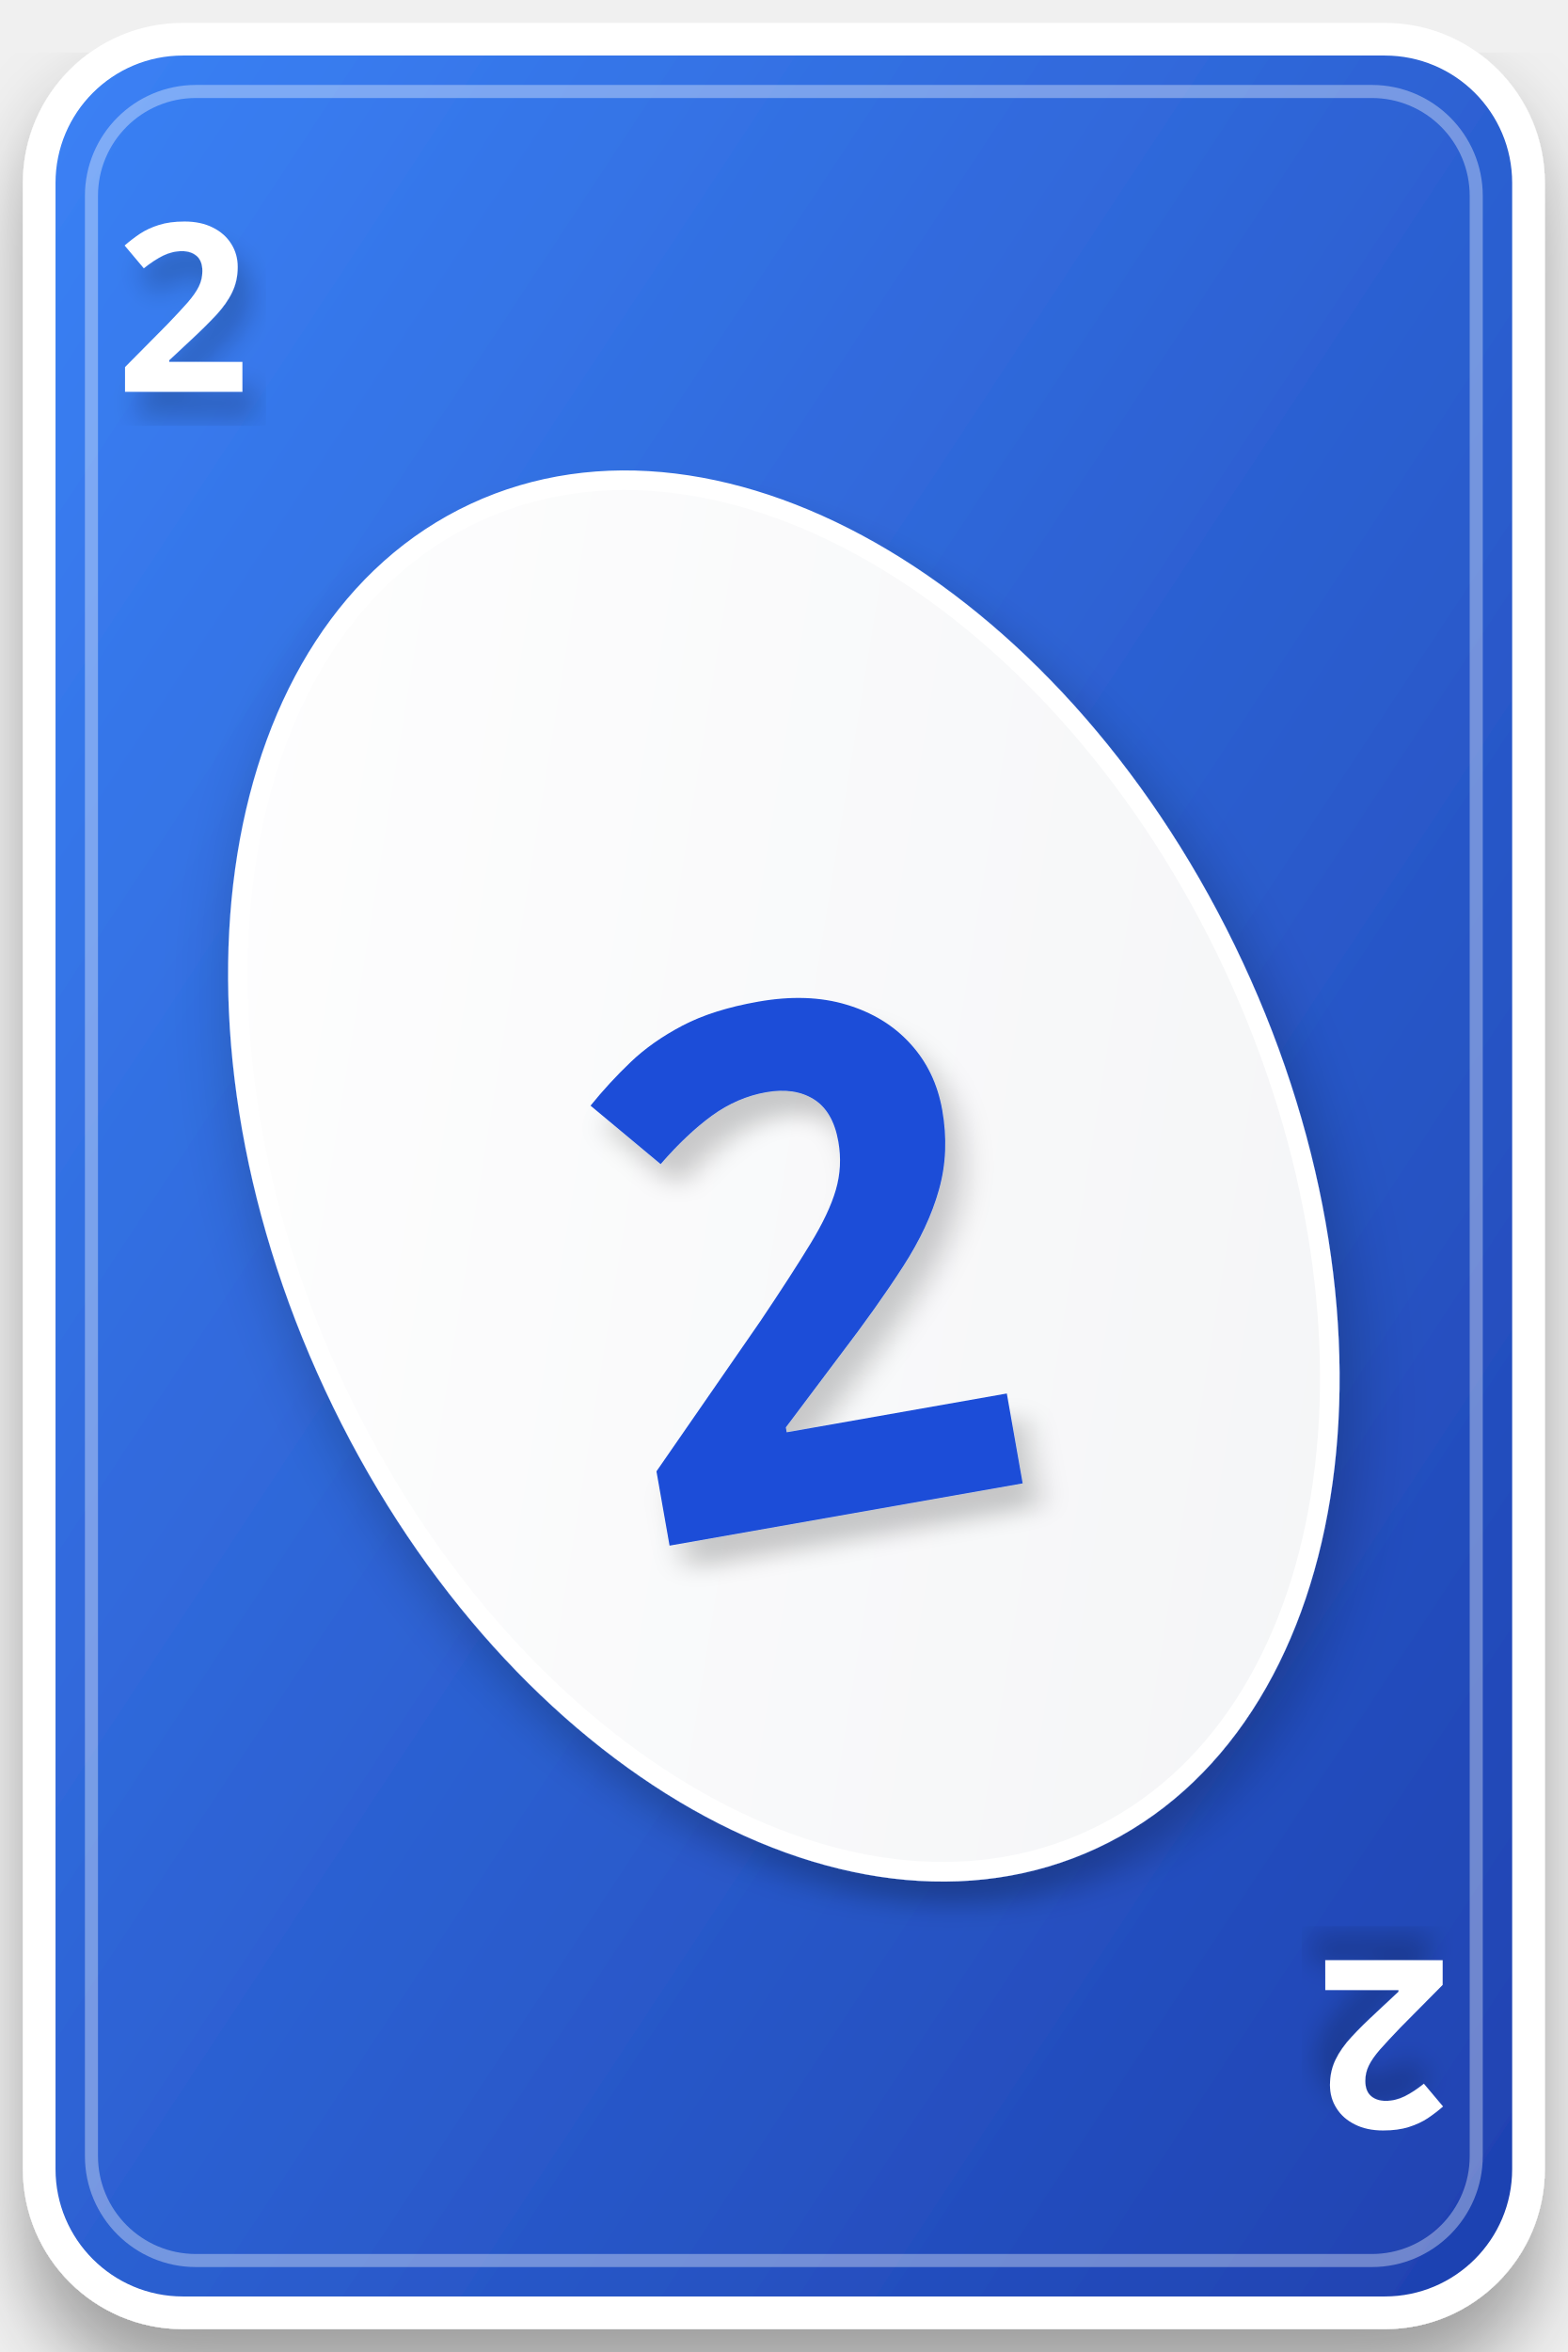
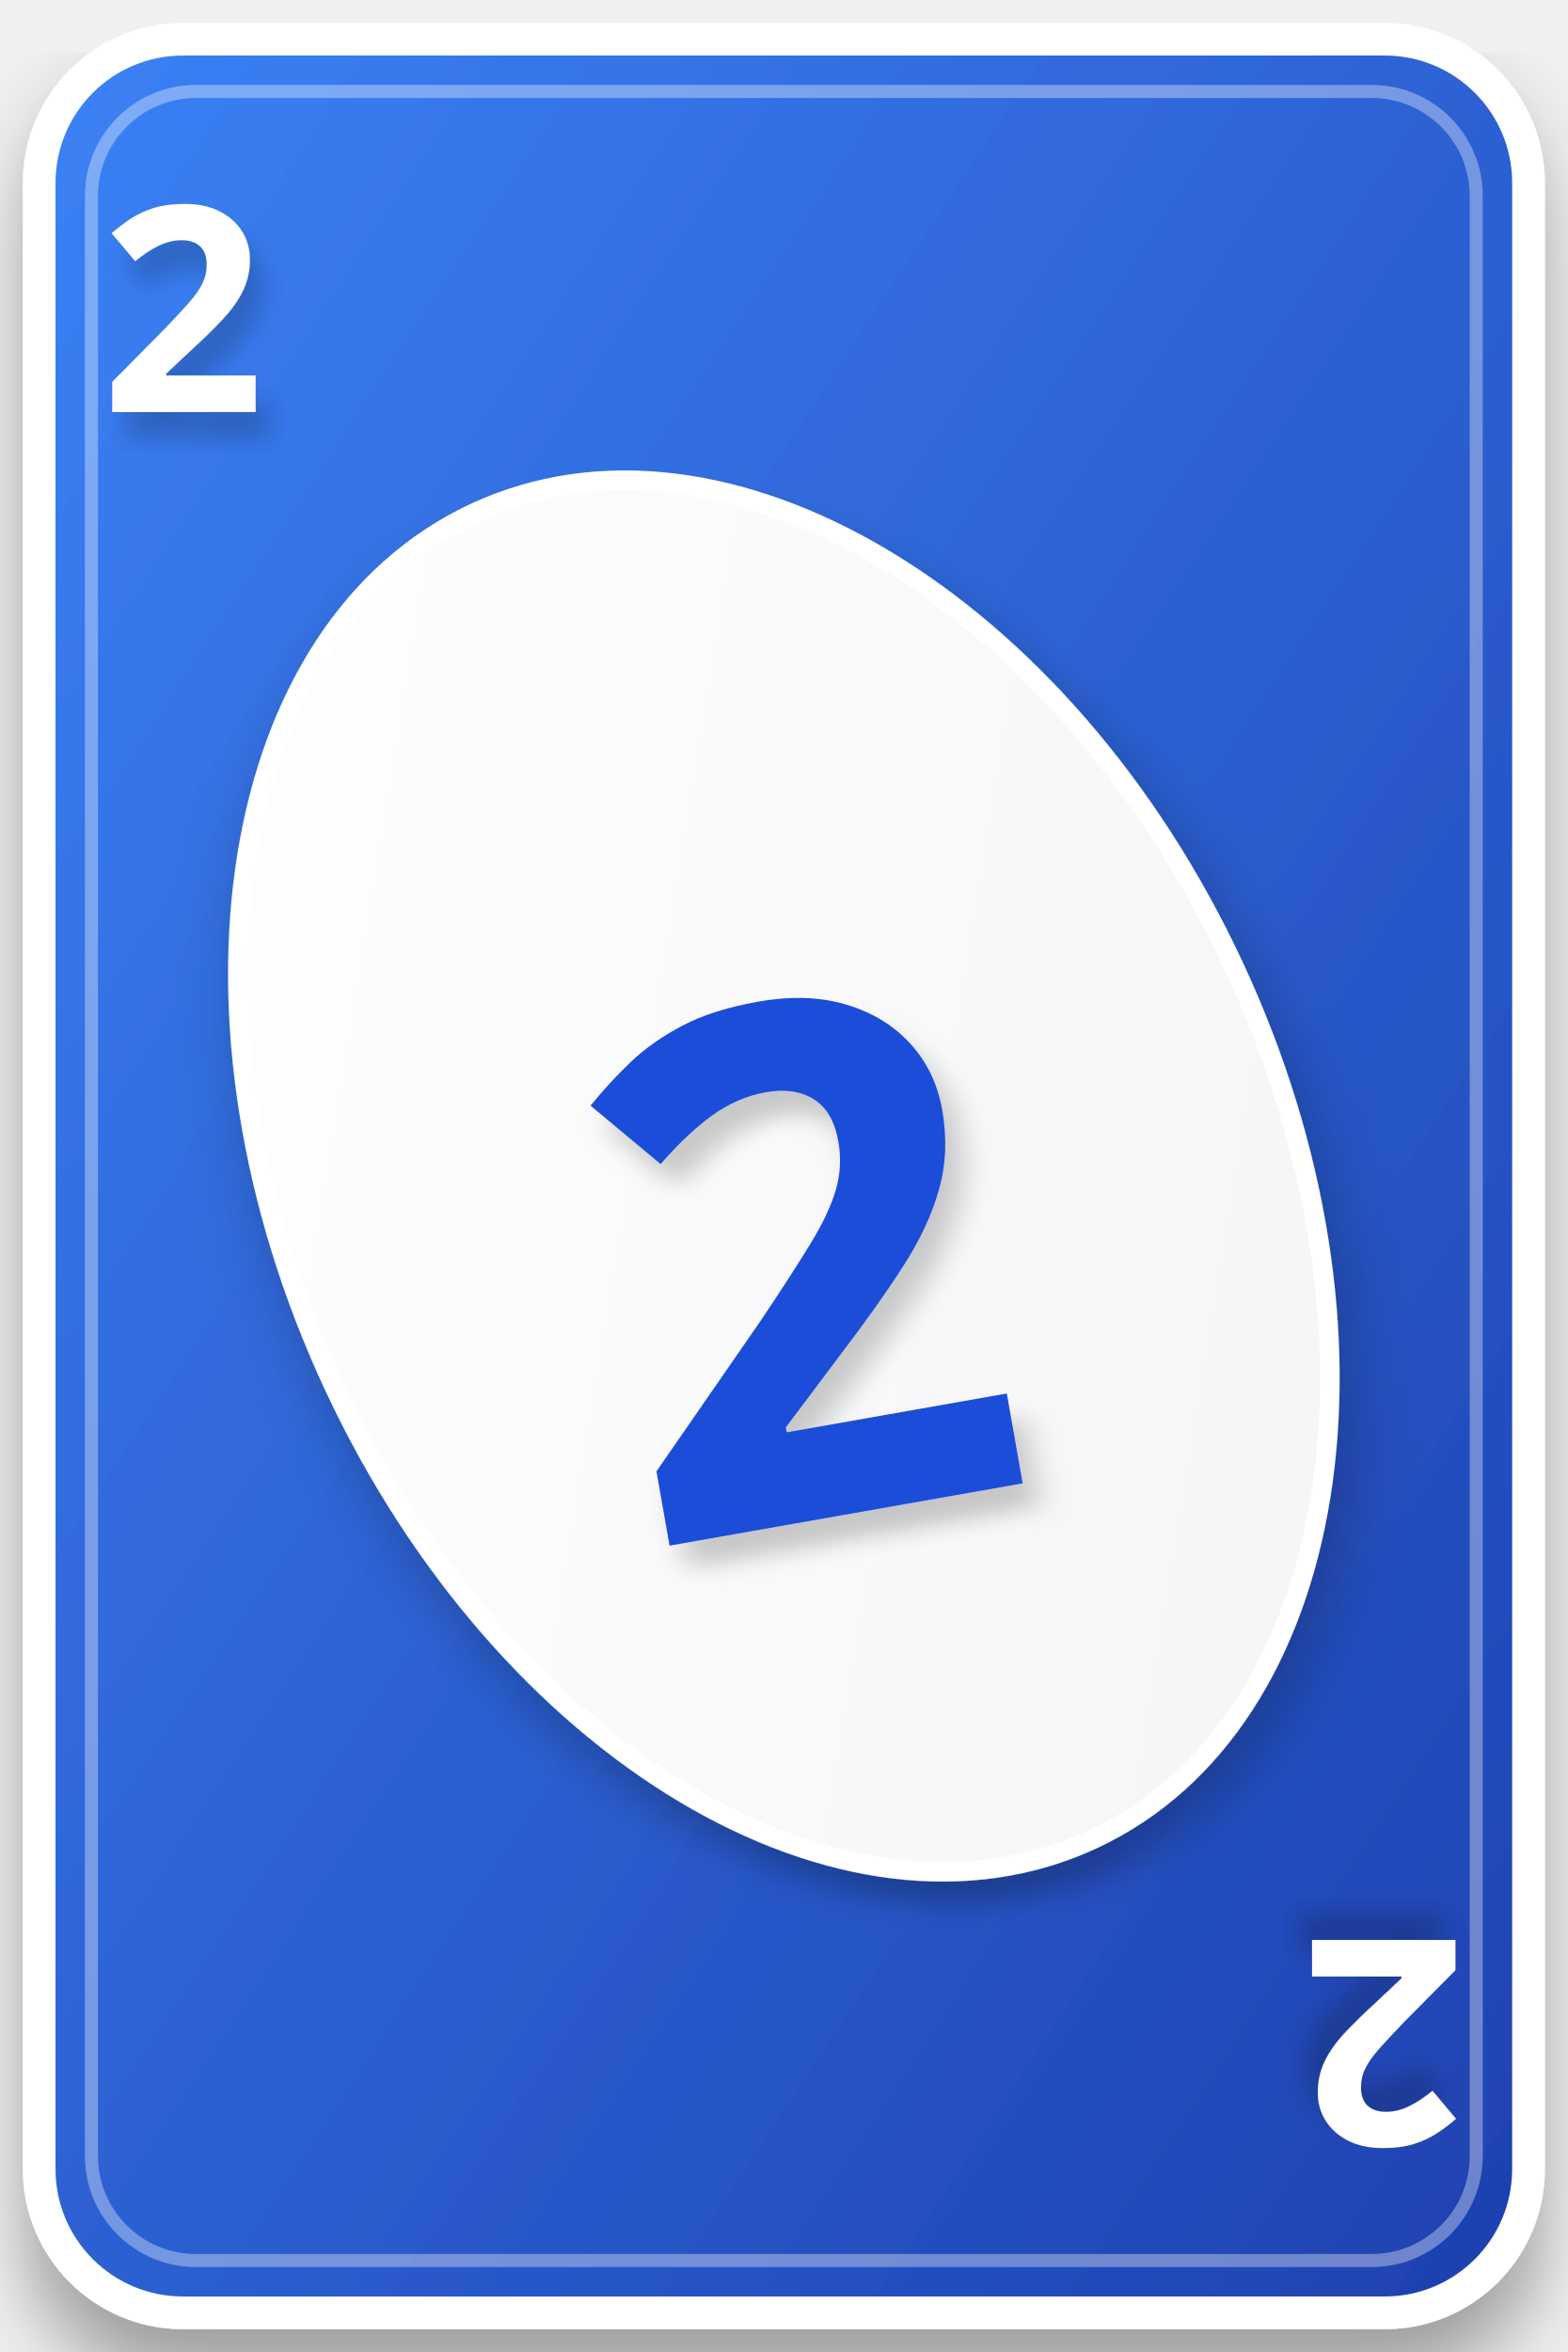
<svg xmlns="http://www.w3.org/2000/svg" viewBox="0 0 240 360" width="240" height="360">
  <defs>
    <linearGradient id="red-grad-blue_2" x1="0%" y1="0%" x2="100%" y2="100%">
      <stop offset="0%" stop-color="#FF3B5C" />
      <stop offset="100%" stop-color="#C4001E" />
    </linearGradient>
    <linearGradient id="green-grad-blue_2" x1="0%" y1="0%" x2="100%" y2="100%">
      <stop offset="0%" stop-color="#10B981" />
      <stop offset="100%" stop-color="#046C4E" />
    </linearGradient>
    <linearGradient id="blue-grad-blue_2" x1="0%" y1="0%" x2="100%" y2="100%">
      <stop offset="0%" stop-color="#3B82F6" />
      <stop offset="100%" stop-color="#1E40AF" />
    </linearGradient>
    <linearGradient id="yellow-grad-blue_2" x1="0%" y1="0%" x2="100%" y2="100%">
      <stop offset="0%" stop-color="#FBBF24" />
      <stop offset="100%" stop-color="#D97706" />
    </linearGradient>
    <linearGradient id="wild-grad-blue_2" x1="0%" y1="0%" x2="100%" y2="100%">
      <stop offset="0%" stop-color="#2E2640" />
      <stop offset="100%" stop-color="#110E1C" />
    </linearGradient>
    <linearGradient id="oval-grad-blue_2" x1="0%" y1="0%" x2="100%" y2="100%">
      <stop offset="0%" stop-color="#FFFFFF" />
      <stop offset="100%" stop-color="#F3F4F6" />
    </linearGradient>
    <linearGradient id="gold-grad-blue_2" x1="0%" y1="0%" x2="100%" y2="100%">
      <stop offset="0%" stop-color="#FFE259" />
      <stop offset="100%" stop-color="#FFA751" />
    </linearGradient>
    <filter id="card-shadow-blue_2" x="-10%" y="-10%" width="130%" height="130%">
      <feDropShadow dx="0" dy="8" stdDeviation="6" flood-color="#000000" flood-opacity="0.35" />
    </filter>
    <filter id="oval-shadow-blue_2" x="-20%" y="-20%" width="140%" height="140%">
      <feDropShadow dx="0" dy="4" stdDeviation="4" flood-color="#000000" flood-opacity="0.25" />
    </filter>
    <filter id="text-shadow-blue_2" x="-20%" y="-20%" width="140%" height="140%">
      <feDropShadow dx="2" dy="4" stdDeviation="2" flood-color="#000000" flood-opacity="0.2" />
    </filter>
  </defs>
  <rect x="6" y="6" width="228" height="348" rx="22" ry="22" fill="url(#blue-grad-blue_2)" stroke="#FFFFFF" stroke-width="5" filter="url(#card-shadow-blue_2)" />
  <rect x="14" y="14" width="212" height="332" rx="16" ry="16" fill="none" stroke="rgba(255,255,255,0.35)" stroke-width="2" />
  <ellipse cx="120" cy="180" rx="76" ry="112" transform="rotate(-25 120 180)" fill="url(#oval-grad-blue_2)" stroke="#FFFFFF" stroke-width="3" filter="url(#oval-shadow-blue_2)" />
  <g transform="translate(120, 180) rotate(-10)">
    <text x="0" y="10" text-anchor="middle" dominant-baseline="central" font-size="110" font-weight="900" font-family="'Arial Black', sans-serif" fill="#1D4ED8" filter="url(#text-shadow-blue_2)">2</text>
  </g>
  <g transform="translate(28, 46)">
-     <text x="0" y="0" text-anchor="middle" dominant-baseline="central" font-size="36" font-weight="900" font-family="'Arial Black', sans-serif" fill="#FFFFFF" filter="url(#text-shadow-blue_2)">2</text>
+     <text x="0" y="0" text-anchor="middle" dominant-baseline="central" font-size="44" font-weight="900" font-family="'Arial Black', sans-serif" fill="#FFFFFF" filter="url(#text-shadow-blue_2)">2</text>
  </g>
  <g transform="translate(212, 314) rotate(180)">
-     <text x="0" y="0" text-anchor="middle" dominant-baseline="central" font-size="36" font-weight="900" font-family="'Arial Black', sans-serif" fill="#FFFFFF" filter="url(#text-shadow-blue_2)">2</text>
+     <text x="0" y="0" text-anchor="middle" dominant-baseline="central" font-size="44" font-weight="900" font-family="'Arial Black', sans-serif" fill="#FFFFFF" filter="url(#text-shadow-blue_2)">2</text>
  </g>
</svg>
